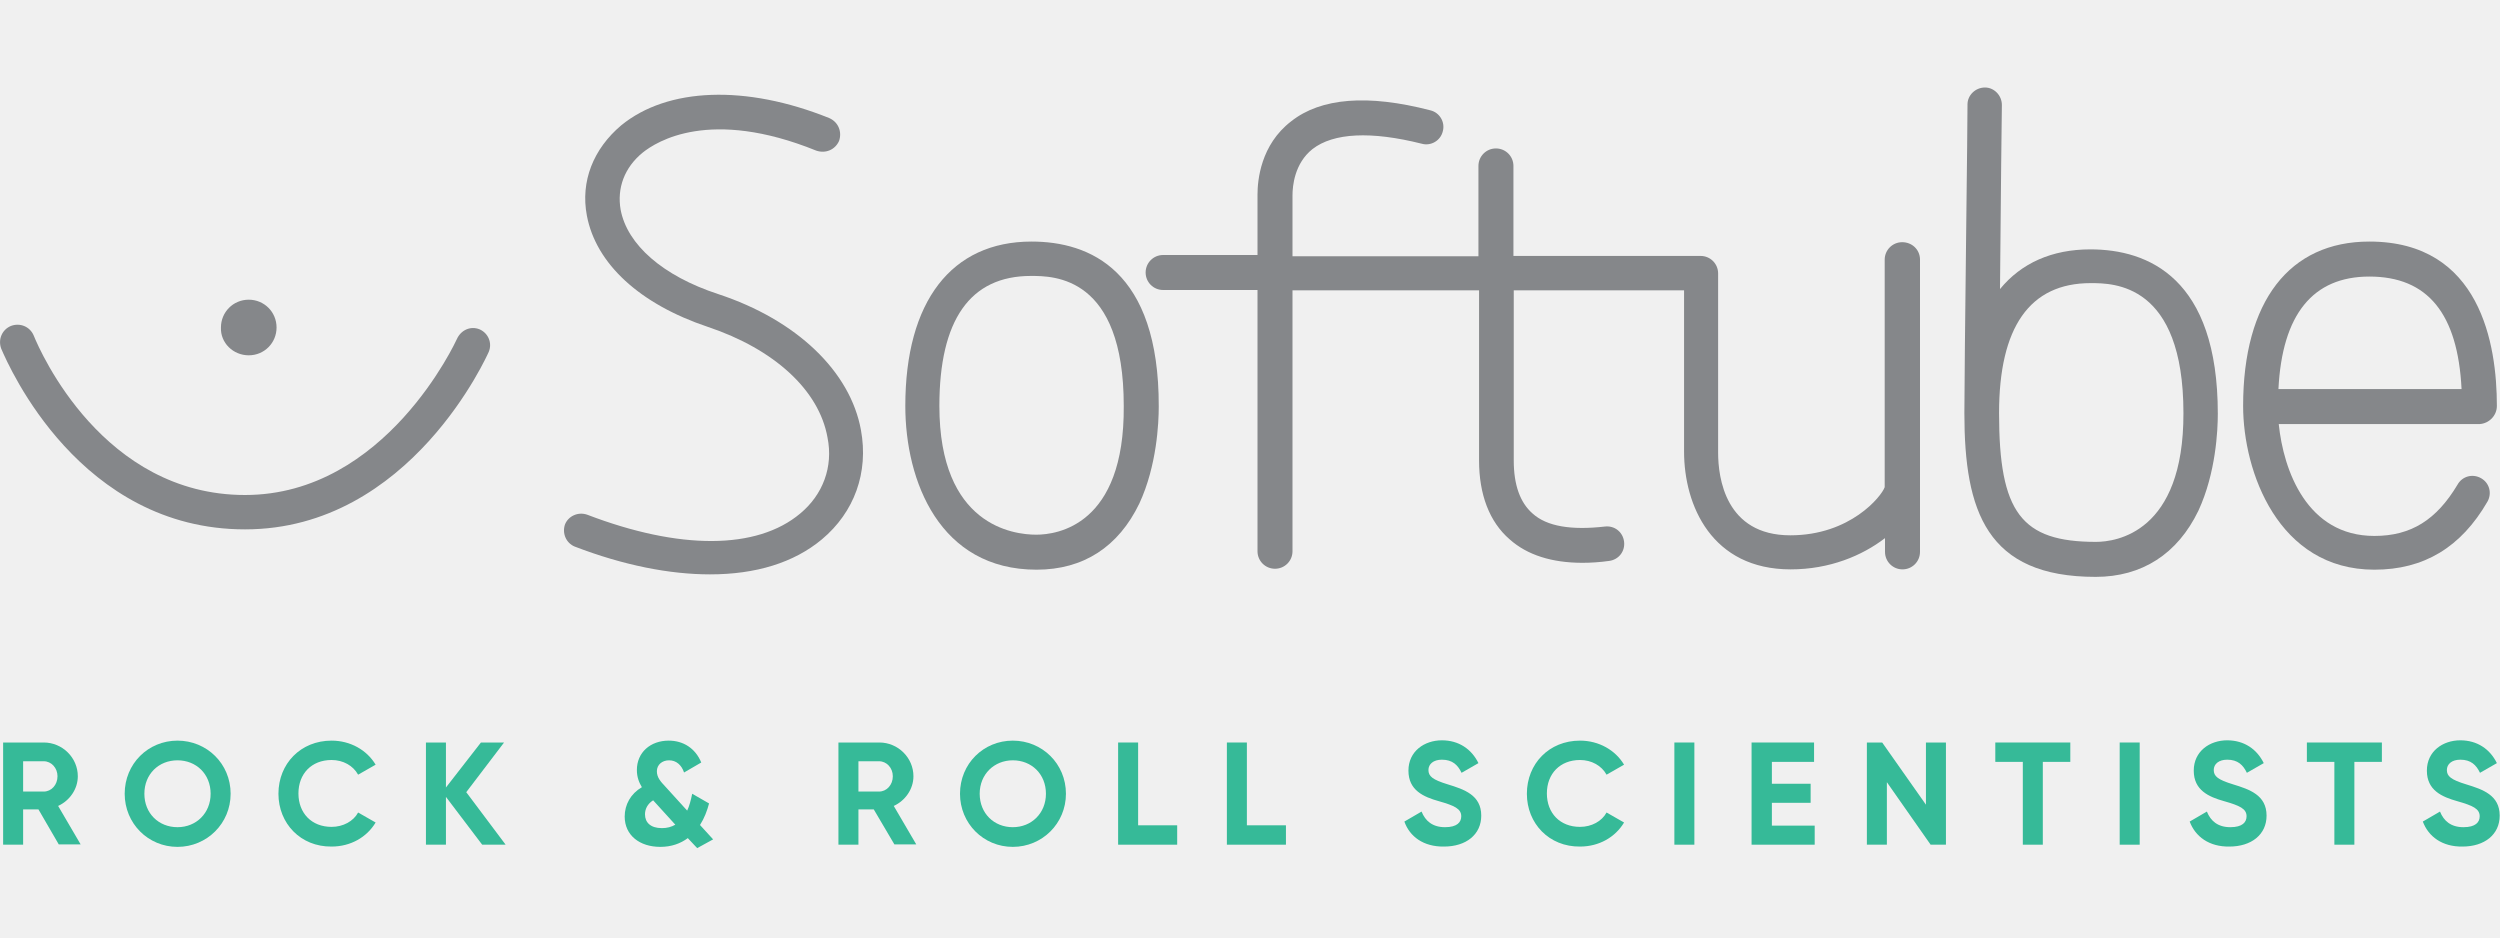
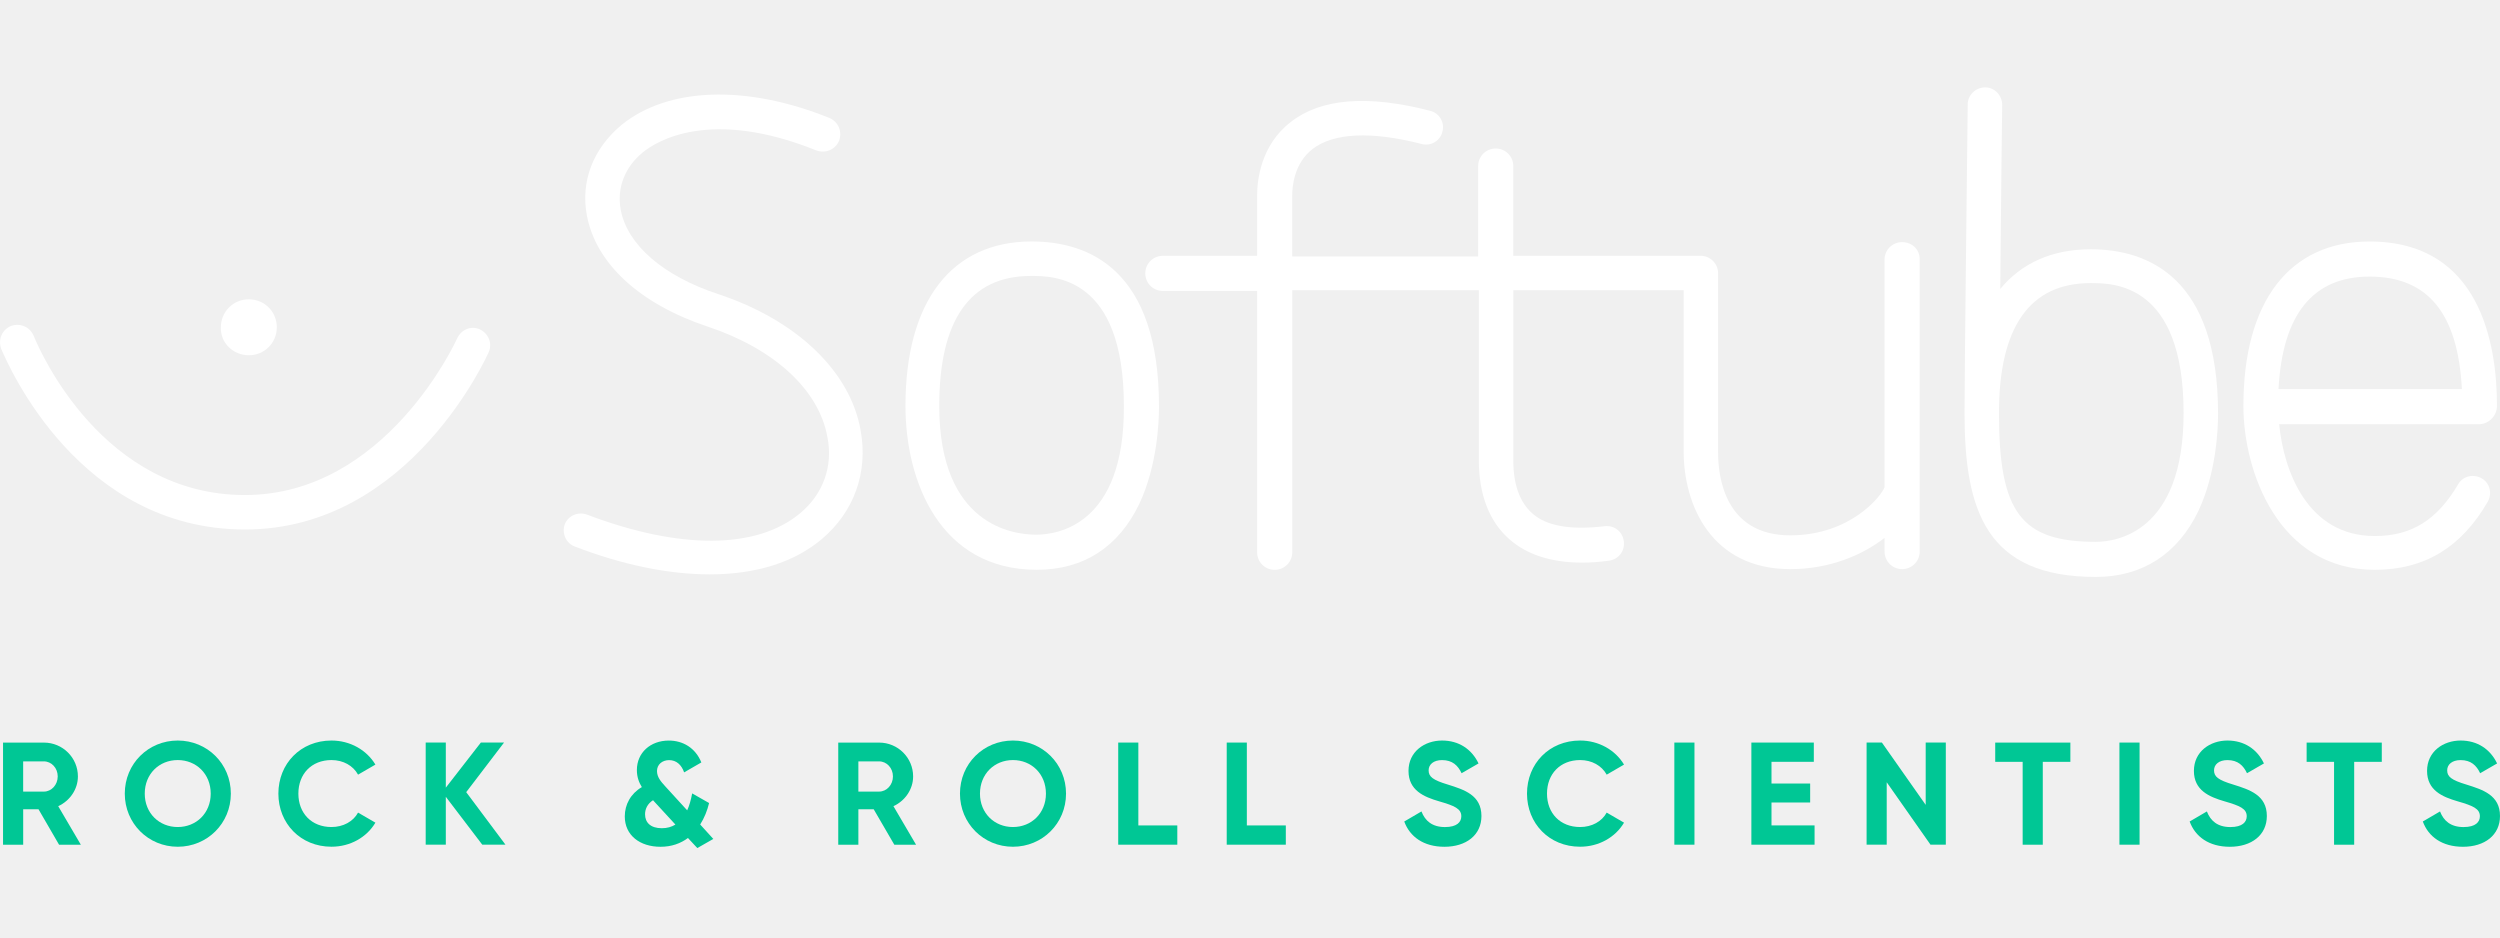
<svg xmlns="http://www.w3.org/2000/svg" version="1.1" id="Layer_1" x="0px" y="0px" viewBox="0 0 800 300" style="enable-background:new 0 0 800 300;" xml:space="preserve">
  <style type="text/css">
- 	.st0{fill:#85878A;}
- 	.st1{fill:#36BA98;}
+ 	.st0{fill:#FFFFFF;}
+ 	.st1{fill:#00C795;}
</style>
  <g>
    <g>
-       <path class="st0" d="M79.6,113.7c5,0,8.9-4,8.9-8.9c0-5-4-8.9-8.9-8.9c-5,0-8.9,4-8.9,8.9C70.5,109.7,74.6,113.7,79.6,113.7" />
-       <path class="st0" d="M153.5,105.4c-2.9-1.2-6,0.2-7.3,3.1c-0.2,0.4-22.7,49.9-67.8,49.9c-45.4,0-65.5-45.8-67.6-51    c-1.2-2.9-4.4-4.2-7.3-3.1c-2.9,1.2-4.2,4.4-3.1,7.3c2.5,5.8,25.2,57.8,78,57.8c53.1,0,77.8-56.4,78-56.8    C157.6,109.7,156.2,106.6,153.5,105.4" />
-       <path class="st0" d="M330.1,77.3c-25.6,0-40.4,19.1-40.4,52.6c0,24.1,11,52.4,42,52.4c15,0,26.2-7.3,32.9-21.2    c5.6-12.1,6.2-25.8,6.2-31C370.9,86.4,348.6,77.3,330.1,77.3 M331.6,171.1c-7.3,0-31-2.9-31-41.2c0-27.5,9.8-41.6,29.3-41.6    c7.3,0,29.7,0,29.7,41.6C359.9,168.2,338.2,171.1,331.6,171.1" />
-       <path class="st0" d="M608.7,77.5c-3.1,0-5.6,2.5-5.6,5.6v72.8c-1,2.9-11,15.4-30.2,15.4c-20.8,0-23.1-18.5-23.1-26.4V87.5    c0-3.1-2.5-5.6-5.6-5.6h-59.9V53.1c0-3.1-2.5-5.6-5.6-5.6c-3.1,0-5.6,2.5-5.6,5.6v28.9h-59.5V62.5c0-2.9,0.6-10.2,6.4-14.8    c6.7-5.2,18.7-5.8,35-1.7c2.9,0.8,6-1,6.7-4c0.8-2.9-1-6-4-6.7c-20-5.2-35-4-44.5,3.5c-9.8,7.5-10.8,18.9-10.8,23.5v19.3h-30.2    c-3.1,0-5.6,2.5-5.6,5.6s2.5,5.6,5.6,5.6h30.2v83.6c0,3.1,2.5,5.6,5.6,5.6c3.1,0,5.6-2.5,5.6-5.6V92.9h59.7v54.5    c0,10.8,3.3,19.6,9.8,25.2c5.6,5,13.5,7.5,23.3,7.5c2.7,0,5.6-0.2,8.5-0.6c3.1-0.4,5.2-3.1,4.8-6.2s-3.1-5.2-6.2-4.8    c-10.6,1.2-18.5,0-23.1-4.2c-4-3.5-6-9.2-6-16.9V92.9h54.5v51.6c0,17.3,8.9,37.7,34.1,37.7c12.5,0,22.9-4.4,30.2-10v4.4    c0,3.1,2.5,5.6,5.6,5.6s5.6-2.5,5.6-5.6V82.9C614.3,79.8,611.8,77.5,608.7,77.5" />
-       <path class="st0" d="M799,129.9c0-19.6-5.2-52.6-40.8-52.6c-25.6,0-40.4,19.1-40.4,52.6c0,21,11.2,52.4,42,52.4    c15.8,0,27.7-7.1,36.2-21.8c1.5-2.7,0.6-6-2.1-7.5c-2.7-1.5-6-0.6-7.5,2.1c-6.7,11.2-14.8,16.4-26.6,16.4    c-21.6,0-29.1-21-30.6-35.8h64.3C796.5,135.5,799,133,799,129.9 M729.1,124.5c1.2-23.9,11-36,29.1-36c18.7,0,28.3,11.9,29.5,36    H729.1z" />
-       <path class="st0" d="M628.6,132.2c0,31.4,7.1,52.4,42,52.4c14.8,0,26.2-7.3,32.9-21.2c5.6-12.1,6.2-25.8,6.2-31    c0-43.5-22.3-52.6-40.8-52.6c-12.3,0-22.1,4.4-28.9,12.7c0.2-27.5,0.6-58.3,0.6-58.9c0-3.1-2.5-5.6-5.4-5.6l0,0    c-3.1,0-5.6,2.5-5.6,5.4C629.7,34.2,628.6,117.2,628.6,132.2 M670.7,173.4c-23.9,0-31-9.4-31-41.2c0-27.5,9.8-41.6,29.3-41.6    c7.3,0,29.7,0,29.7,41.6C698.8,170.5,677.1,173.4,670.7,173.4" />
-       <path class="st0" d="M229.8,94.1c-17.7-5.8-29.1-15.8-31.2-27c-1.2-6.9,1.2-13.5,7.1-18.3c4.4-3.5,21.4-14.4,55.5-0.6    c2.9,1,6-0.2,7.3-3.1c1-2.9-0.2-6-3.1-7.3c-26.8-10.8-51.8-9.8-66.6,2.3c-8.9,7.5-13.1,17.9-11,28.9c2.9,15.4,16.9,28.3,38.7,35.6    c21.2,7.1,35.6,20.2,38.3,35.4c1.9,9.4-1.5,18.3-8.7,24.3c-13.9,11.7-38.7,11.7-68.2,0.4c-2.9-1-6,0.4-7.1,3.1    c-1,2.9,0.4,6,3.1,7.1c15.6,6,30.4,8.9,43.3,8.9c14.6,0,26.8-3.7,35.8-11.2c10.4-8.7,15-21.4,12.5-35    C272.1,118.9,255,102.4,229.8,94.1" />
+       <path class="st0" d="M79.63,113.68c4.99,0,8.95-3.95,8.95-8.95c0-4.99-3.95-8.95-8.95-8.95c-4.99,0-8.95,3.95-8.95,8.95    C70.47,109.73,74.63,113.68,79.63,113.68" />
+       <path class="st0" d="M153.48,105.36c-2.91-1.25-6.03,0.21-7.28,3.12c-0.21,0.42-22.68,49.93-67.82,49.93    c-45.35,0-65.53-45.77-67.61-50.97c-1.25-2.91-4.37-4.16-7.28-3.12c-2.91,1.25-4.16,4.37-3.12,7.28    c2.5,5.83,25.17,57.84,78.02,57.84c53.05,0,77.81-56.38,78.02-56.8C157.64,109.73,156.19,106.61,153.48,105.36" />
+       <path class="st0" d="M330.11,77.27c-25.59,0-40.36,19.14-40.36,52.63c0,24.13,11.03,52.43,42.02,52.43    c14.98,0,26.21-7.28,32.87-21.22c5.62-12.07,6.24-25.8,6.24-31C370.88,86.43,348.62,77.27,330.11,77.27 M331.56,171.1    c-7.28,0-31-2.91-31-41.19c0-27.46,9.78-41.61,29.33-41.61c7.28,0,29.75,0,29.75,41.61C359.86,168.19,338.22,171.1,331.56,171.1" />
+       <path class="st0" d="M608.67,77.48c-3.12,0-5.62,2.5-5.62,5.62v72.81c-1.04,2.91-11.03,15.4-30.17,15.4    c-20.8,0-23.09-18.52-23.09-26.42V87.47c0-3.12-2.5-5.62-5.62-5.62h-59.92V53.14c0-3.12-2.5-5.62-5.62-5.62    c-3.12,0-5.62,2.5-5.62,5.62v28.92h-59.5V62.5c0-2.91,0.62-10.19,6.45-14.77c6.66-5.2,18.72-5.83,34.95-1.66    c2.91,0.83,6.03-1.04,6.66-3.95c0.83-2.91-1.04-6.03-3.95-6.66c-19.97-5.2-34.95-3.95-44.52,3.54    c-9.78,7.49-10.82,18.93-10.82,23.51v19.35h-30.17c-3.12,0-5.62,2.5-5.62,5.62s2.5,5.62,5.62,5.62h30.17v83.63    c0,3.12,2.5,5.62,5.62,5.62c3.12,0,5.62-2.5,5.62-5.62V92.87h59.71v54.51c0,10.82,3.33,19.56,9.78,25.17    c5.62,4.99,13.52,7.49,23.3,7.49c2.7,0,5.62-0.21,8.53-0.62c3.12-0.42,5.2-3.12,4.78-6.24s-3.12-5.2-6.24-4.78    c-10.61,1.25-18.52,0-23.09-4.16c-3.95-3.54-6.03-9.15-6.03-16.85V92.87h54.51v51.59c0,17.27,8.95,37.66,34.12,37.66    c12.48,0,22.88-4.37,30.17-9.99v4.37c0,3.12,2.5,5.62,5.62,5.62s5.62-2.5,5.62-5.62V82.89C614.29,79.77,611.8,77.48,608.67,77.48" />
+       <path class="st0" d="M799.03,129.91c0-19.56-5.2-52.63-40.78-52.63c-25.59,0-40.36,19.14-40.36,52.63    c0,21.01,11.23,52.43,42.02,52.43c15.81,0,27.67-7.07,36.2-21.84c1.46-2.7,0.62-6.03-2.08-7.49c-2.7-1.46-6.03-0.62-7.49,2.08    c-6.66,11.23-14.77,16.44-26.63,16.44c-21.64,0-29.13-21.01-30.58-35.78h64.28C796.54,135.52,799.03,133.03,799.03,129.91     M729.13,124.5c1.25-23.92,11.03-35.99,29.13-35.99c18.72,0,28.29,11.86,29.54,35.99H729.13z" />
+       <path class="st0" d="M628.65,132.19c0,31.41,7.07,52.43,42.02,52.43c14.77,0,26.21-7.28,32.87-21.22c5.62-12.07,6.24-25.8,6.24-31    c0-43.48-22.26-52.63-40.78-52.63c-12.27,0-22.05,4.37-28.92,12.69c0.21-27.46,0.62-58.25,0.62-58.88c0-3.12-2.5-5.62-5.41-5.62    l0,0c-3.12,0-5.62,2.5-5.62,5.41C629.69,34.21,628.65,117.22,628.65,132.19 M670.67,173.39c-23.92,0-31-9.36-31-41.19    c0-27.46,9.78-41.61,29.33-41.61c7.28,0,29.75,0,29.75,41.61C698.76,170.47,677.12,173.39,670.67,173.39" />
+       <path class="st0" d="M229.83,94.12c-17.68-5.83-29.13-15.81-31.21-27.05c-1.25-6.87,1.25-13.52,7.07-18.31    c4.37-3.54,21.43-14.35,55.55-0.62c2.91,1.04,6.03-0.21,7.28-3.12c1.04-2.91-0.21-6.03-3.12-7.28    c-26.84-10.82-51.8-9.78-66.57,2.29c-8.95,7.49-13.11,17.89-11.03,28.92c2.91,15.4,16.85,28.29,38.7,35.58    c21.22,7.07,35.58,20.18,38.28,35.37c1.87,9.36-1.46,18.31-8.74,24.34c-13.94,11.65-38.7,11.65-68.24,0.42    c-2.91-1.04-6.03,0.42-7.07,3.12c-1.04,2.91,0.42,6.03,3.12,7.07c15.6,6.03,30.37,8.95,43.27,8.95c14.56,0,26.84-3.74,35.78-11.23    c10.4-8.74,14.98-21.43,12.48-34.95C272.06,118.88,255,102.44,229.83,94.12" />
    </g>
    <g>
-       <path class="st1" d="M12.3,259H7.4v11.3H1v-32.7H14c6,0,10.9,4.9,10.9,10.8c0,4.1-2.6,7.8-6.3,9.5l7.2,12.3h-7L12.3,259z     M7.4,253.3H14c2.4,0,4.4-2.1,4.4-4.9c0-2.7-2-4.8-4.4-4.8H7.4V253.3z" />
-       <path class="st1" d="M39.9,254c0-9.6,7.5-17,16.9-17s17,7.4,17,17c0,9.5-7.6,17-17,17S39.9,263.5,39.9,254z M67.4,254    c0-6.3-4.6-10.7-10.6-10.7s-10.6,4.4-10.6,10.7c0,6.3,4.6,10.7,10.6,10.7S67.4,260.2,67.4,254z" />
-       <path class="st1" d="M89.1,254c0-9.6,7.1-17,17-17c6,0,11.3,3,14.1,7.7l-5.6,3.2c-1.6-2.9-4.8-4.7-8.5-4.7    c-6.4,0-10.6,4.4-10.6,10.7c0,6.3,4.2,10.7,10.6,10.7c3.7,0,7-1.8,8.5-4.6l5.6,3.2c-2.8,4.7-8,7.7-14.1,7.7    C96.2,271,89.1,263.5,89.1,254z" />
-       <path class="st1" d="M154.3,270.3L142.7,255v15.3h-6.4v-32.7h6.4V252l11.2-14.4h7.4l-12.1,15.9l12.6,16.8H154.3z" />
-       <path class="st1" d="M223.1,271.4l-3-3.2c-2.3,1.7-5.2,2.8-8.8,2.8c-6.6,0-11.4-3.7-11.4-9.7c0-3.8,1.9-7.3,5.5-9.4    c-0.9-1.5-1.6-3.2-1.6-5.5c0-5.6,4.3-9.4,10.2-9.4c4.6,0,8.5,2.4,10.4,7l-5.5,3.2c-0.8-2.4-2.5-3.9-4.8-3.9    c-2.2,0-3.9,1.4-3.9,3.5c0,2,1.2,3.3,2.7,4.9l7,7.7c0.7-1.5,1.2-3.4,1.6-5.4l5.4,3.1c-0.6,2.3-1.5,4.7-2.9,6.9l4.2,4.6    L223.1,271.4z M216.1,263.9l-7-7.7c0,0-0.1-0.1-0.1-0.1c-1.9,1.2-2.6,2.9-2.6,4.5c0,2.6,1.8,4.4,5.4,4.4    C213.5,265,214.9,264.6,216.1,263.9z" />
-       <path class="st1" d="M279.6,259h-4.9v11.3h-6.4v-32.7h13.1c6,0,10.9,4.9,10.9,10.8c0,4.1-2.6,7.8-6.3,9.5l7.2,12.3h-7L279.6,259z     M274.7,253.3h6.6c2.4,0,4.4-2.1,4.4-4.9c0-2.7-2-4.8-4.4-4.8h-6.6V253.3z" />
-       <path class="st1" d="M307.2,254c0-9.6,7.5-17,16.9-17s17,7.4,17,17c0,9.5-7.6,17-17,17S307.2,263.5,307.2,254z M334.7,254    c0-6.3-4.6-10.7-10.6-10.7c-5.9,0-10.6,4.4-10.6,10.7c0,6.3,4.6,10.7,10.6,10.7C330.1,264.7,334.7,260.2,334.7,254z" />
-       <path class="st1" d="M376.7,264.1v6.2h-18.9v-32.7h6.4v26.5H376.7z" />
-       <path class="st1" d="M411.5,264.1v6.2h-18.9v-32.7h6.4v26.5H411.5z" />
-       <path class="st1" d="M449.4,262.9l5.5-3.2c1.2,3,3.5,5,7.5,5c3.9,0,5.2-1.6,5.2-3.5c0-2.4-2.2-3.4-7.1-4.8c-5-1.4-9.8-3.5-9.8-9.8    c0-6.2,5.1-9.7,10.7-9.7c5.4,0,9.5,2.8,11.7,7.3l-5.4,3.1c-1.2-2.5-2.9-4.2-6.3-4.2c-2.7,0-4.3,1.4-4.3,3.3c0,2,1.3,3.1,6.2,4.6    c5.2,1.6,10.7,3.4,10.7,10c0,6.1-4.9,9.9-11.9,9.9C455.5,271,451.1,267.7,449.4,262.9z" />
-       <path class="st1" d="M488.6,254c0-9.6,7.1-17,17-17c6,0,11.3,3,14.1,7.7l-5.6,3.2c-1.6-2.9-4.8-4.7-8.5-4.7    c-6.4,0-10.6,4.4-10.6,10.7c0,6.3,4.2,10.7,10.6,10.7c3.7,0,7-1.8,8.5-4.6l5.6,3.2c-2.8,4.7-8,7.7-14.1,7.7    C495.7,271,488.6,263.5,488.6,254z" />
-       <path class="st1" d="M542.2,237.6v32.7h-6.4v-32.7H542.2z" />
-       <path class="st1" d="M580.7,264.1v6.2h-20.2v-32.7h20v6.2h-13.5v7h12.4v6.1h-12.4v7.3H580.7z" />
-       <path class="st1" d="M622.7,237.6v32.7h-4.9l-14-20v20h-6.4v-32.7h4.9l14,19.9v-19.9H622.7z" />
-       <path class="st1" d="M662.5,243.8h-8.8v26.5h-6.4v-26.5h-8.8v-6.2h24V243.8z" />
-       <path class="st1" d="M684.7,237.6v32.7h-6.4v-32.7H684.7z" />
-       <path class="st1" d="M700.7,262.9l5.5-3.2c1.2,3,3.5,5,7.5,5c3.9,0,5.2-1.6,5.2-3.5c0-2.4-2.2-3.4-7.1-4.8c-5-1.4-9.8-3.5-9.8-9.8    c0-6.2,5.1-9.7,10.7-9.7c5.4,0,9.5,2.8,11.7,7.3l-5.4,3.1c-1.2-2.5-2.9-4.2-6.3-4.2c-2.7,0-4.3,1.4-4.3,3.3c0,2,1.3,3.1,6.2,4.6    c5.2,1.6,10.7,3.4,10.7,10c0,6.1-4.9,9.9-11.9,9.9C706.9,271,702.5,267.7,700.7,262.9z" />
-       <path class="st1" d="M762.2,243.8h-8.8v26.5h-6.4v-26.5h-8.8v-6.2h24V243.8z" />
-       <path class="st1" d="M775.3,262.9l5.5-3.2c1.2,3,3.5,5,7.5,5c3.9,0,5.2-1.6,5.2-3.5c0-2.4-2.2-3.4-7.1-4.8c-5-1.4-9.8-3.5-9.8-9.8    c0-6.2,5.1-9.7,10.7-9.7c5.4,0,9.5,2.8,11.7,7.3l-5.4,3.1c-1.2-2.5-2.9-4.2-6.3-4.2c-2.7,0-4.3,1.4-4.3,3.3c0,2,1.3,3.1,6.2,4.6    c5.2,1.6,10.7,3.4,10.7,10c0,6.1-4.9,9.9-11.9,9.9C781.5,271,777.1,267.7,775.3,262.9z" />
+       <path class="st1" d="M12.32,258.96h-4.9v11.35H0.97v-32.68h13.08c6.02,0,10.88,4.85,10.88,10.83c0,4.11-2.57,7.8-6.3,9.52    l7.24,12.33H18.9L12.32,258.96z M7.41,253.31h6.63c2.42,0,4.43-2.15,4.43-4.86c0-2.71-2.01-4.81-4.43-4.81H7.41V253.31z" />
+       <path class="st1" d="M39.93,253.96c0-9.57,7.52-16.99,16.95-16.99s16.99,7.42,16.99,16.99c0,9.53-7.56,17-16.99,17    S39.93,263.49,39.93,253.96z M67.43,253.96c0-6.3-4.62-10.74-10.56-10.74s-10.55,4.44-10.55,10.74c0,6.26,4.62,10.69,10.55,10.69    S67.43,260.22,67.43,253.96z" />
+       <path class="st1" d="M89.08,253.96c0-9.57,7.1-16.99,16.99-16.99c5.98,0,11.26,3.03,14.06,7.7l-5.55,3.22    c-1.59-2.9-4.77-4.67-8.5-4.67c-6.39,0-10.6,4.44-10.6,10.74c0,6.26,4.2,10.69,10.6,10.69c3.74,0,6.96-1.77,8.5-4.62l5.55,3.22    c-2.75,4.66-8.03,7.7-14.06,7.7C96.18,270.96,89.08,263.49,89.08,253.96z" />
+       <path class="st1" d="M154.33,270.3l-11.67-15.32v15.32h-6.44v-32.68h6.44v14.43l11.21-14.43h7.42l-12.1,15.87l12.56,16.81H154.33z    " />
+       <path class="st1" d="M223.14,271.38l-2.99-3.22c-2.34,1.73-5.23,2.81-8.78,2.81c-6.63,0-11.44-3.69-11.44-9.71    c0-3.79,1.87-7.29,5.46-9.39c-0.93-1.49-1.59-3.22-1.59-5.46c0-5.55,4.34-9.43,10.22-9.43c4.57,0,8.54,2.38,10.41,7l-5.51,3.18    c-0.84-2.43-2.48-3.92-4.81-3.92c-2.24,0-3.87,1.45-3.87,3.46c0,1.96,1.17,3.31,2.66,4.95l7,7.66c0.7-1.54,1.21-3.36,1.59-5.42    l5.42,3.08c-0.56,2.34-1.49,4.72-2.85,6.87l4.2,4.62L223.14,271.38z M216.13,263.86l-7.05-7.66c-0.05-0.05-0.09-0.09-0.09-0.14    c-1.87,1.17-2.57,2.89-2.57,4.53c0,2.62,1.77,4.44,5.37,4.44C213.47,265.03,214.92,264.61,216.13,263.86z" />
+       <path class="st1" d="M279.58,258.96h-4.9v11.35h-6.44v-32.68h13.08c6.02,0,10.88,4.85,10.88,10.83c0,4.11-2.57,7.8-6.3,9.52    l7.24,12.33h-6.96L279.58,258.96z M274.68,253.31h6.63c2.42,0,4.43-2.15,4.43-4.86c0-2.71-2.01-4.81-4.43-4.81h-6.63V253.31z" />
+       <path class="st1" d="M307.19,253.96c0-9.57,7.52-16.99,16.95-16.99s16.99,7.42,16.99,16.99c0,9.53-7.56,17-16.99,17    S307.19,263.49,307.19,253.96z M334.7,253.96c0-6.3-4.62-10.74-10.56-10.74c-5.93,0-10.55,4.44-10.55,10.74    c0,6.26,4.62,10.69,10.55,10.69C330.07,264.65,334.7,260.22,334.7,253.96z" />
+       <path class="st1" d="M376.74,264.14v6.16h-18.91v-32.68h6.44v26.52H376.74z" />
+       <path class="st1" d="M411.46,264.14v6.16h-18.91v-32.68h6.44v26.52H411.46z" />
+       <path class="st1" d="M449.36,262.88l5.51-3.22c1.16,3.03,3.45,5,7.52,5c3.87,0,5.23-1.63,5.23-3.46c0-2.42-2.2-3.36-7.05-4.76    c-5-1.45-9.85-3.55-9.85-9.76c0-6.16,5.14-9.71,10.74-9.71c5.37,0,9.48,2.75,11.67,7.33l-5.42,3.13c-1.17-2.48-2.94-4.2-6.26-4.2    c-2.71,0-4.29,1.4-4.29,3.27c0,2.01,1.26,3.09,6.21,4.58c5.18,1.63,10.69,3.36,10.69,10.04c0,6.12-4.9,9.85-11.86,9.85    C455.52,270.96,451.14,267.74,449.36,262.88z" />
+       <path class="st1" d="M488.64,253.96c0-9.57,7.1-16.99,16.99-16.99c5.98,0,11.26,3.03,14.06,7.7l-5.55,3.22    c-1.59-2.9-4.77-4.67-8.5-4.67c-6.39,0-10.6,4.44-10.6,10.74c0,6.26,4.2,10.69,10.6,10.69c3.74,0,6.96-1.77,8.5-4.62l5.55,3.22    c-2.75,4.66-8.03,7.7-14.06,7.7C495.74,270.96,488.64,263.49,488.64,253.96z" />
+       <path class="st1" d="M542.23,237.62v32.68h-6.44v-32.68H542.23z" />
+       <path class="st1" d="M580.66,264.14v6.16h-20.22v-32.68h19.98v6.16h-13.54v6.95h12.37v6.07h-12.37v7.33H580.66z" />
+       <path class="st1" d="M622.66,237.62v32.68h-4.9l-14.01-19.98v19.98h-6.44v-32.68h4.9l14.01,19.94v-19.94H622.66z" />
+       <path class="st1" d="M662.51,243.79h-8.82v26.52h-6.44v-26.52h-8.78v-6.16h24.05V243.79z" />
+       <path class="st1" d="M684.66,237.62v32.68h-6.44v-32.68H684.66z" />
+       <path class="st1" d="M700.69,262.88l5.51-3.22c1.16,3.03,3.45,5,7.52,5c3.87,0,5.23-1.63,5.23-3.46c0-2.42-2.2-3.36-7.05-4.76    c-5-1.45-9.85-3.55-9.85-9.76c0-6.16,5.14-9.71,10.74-9.71c5.37,0,9.48,2.75,11.67,7.33l-5.42,3.13c-1.17-2.48-2.94-4.2-6.26-4.2    c-2.71,0-4.29,1.4-4.29,3.27c0,2.01,1.26,3.09,6.21,4.58c5.18,1.63,10.69,3.36,10.69,10.04c0,6.12-4.9,9.85-11.86,9.85    C706.85,270.96,702.47,267.74,700.69,262.88z" />
+       <path class="st1" d="M762.16,243.79h-8.82v26.52h-6.44v-26.52h-8.78v-6.16h24.05V243.79z" />
+       <path class="st1" d="M775.3,262.88l5.51-3.22c1.16,3.03,3.45,5,7.52,5c3.87,0,5.23-1.63,5.23-3.46c0-2.42-2.2-3.36-7.05-4.76    c-5-1.45-9.85-3.55-9.85-9.76c0-6.16,5.13-9.71,10.74-9.71c5.37,0,9.48,2.75,11.67,7.33l-5.42,3.13c-1.17-2.48-2.94-4.2-6.26-4.2    c-2.71,0-4.29,1.4-4.29,3.27c0,2.01,1.26,3.09,6.21,4.58c5.18,1.63,10.69,3.36,10.69,10.04c0,6.12-4.9,9.85-11.86,9.85    C781.46,270.96,777.08,267.74,775.3,262.88z" />
    </g>
  </g>
</svg>
